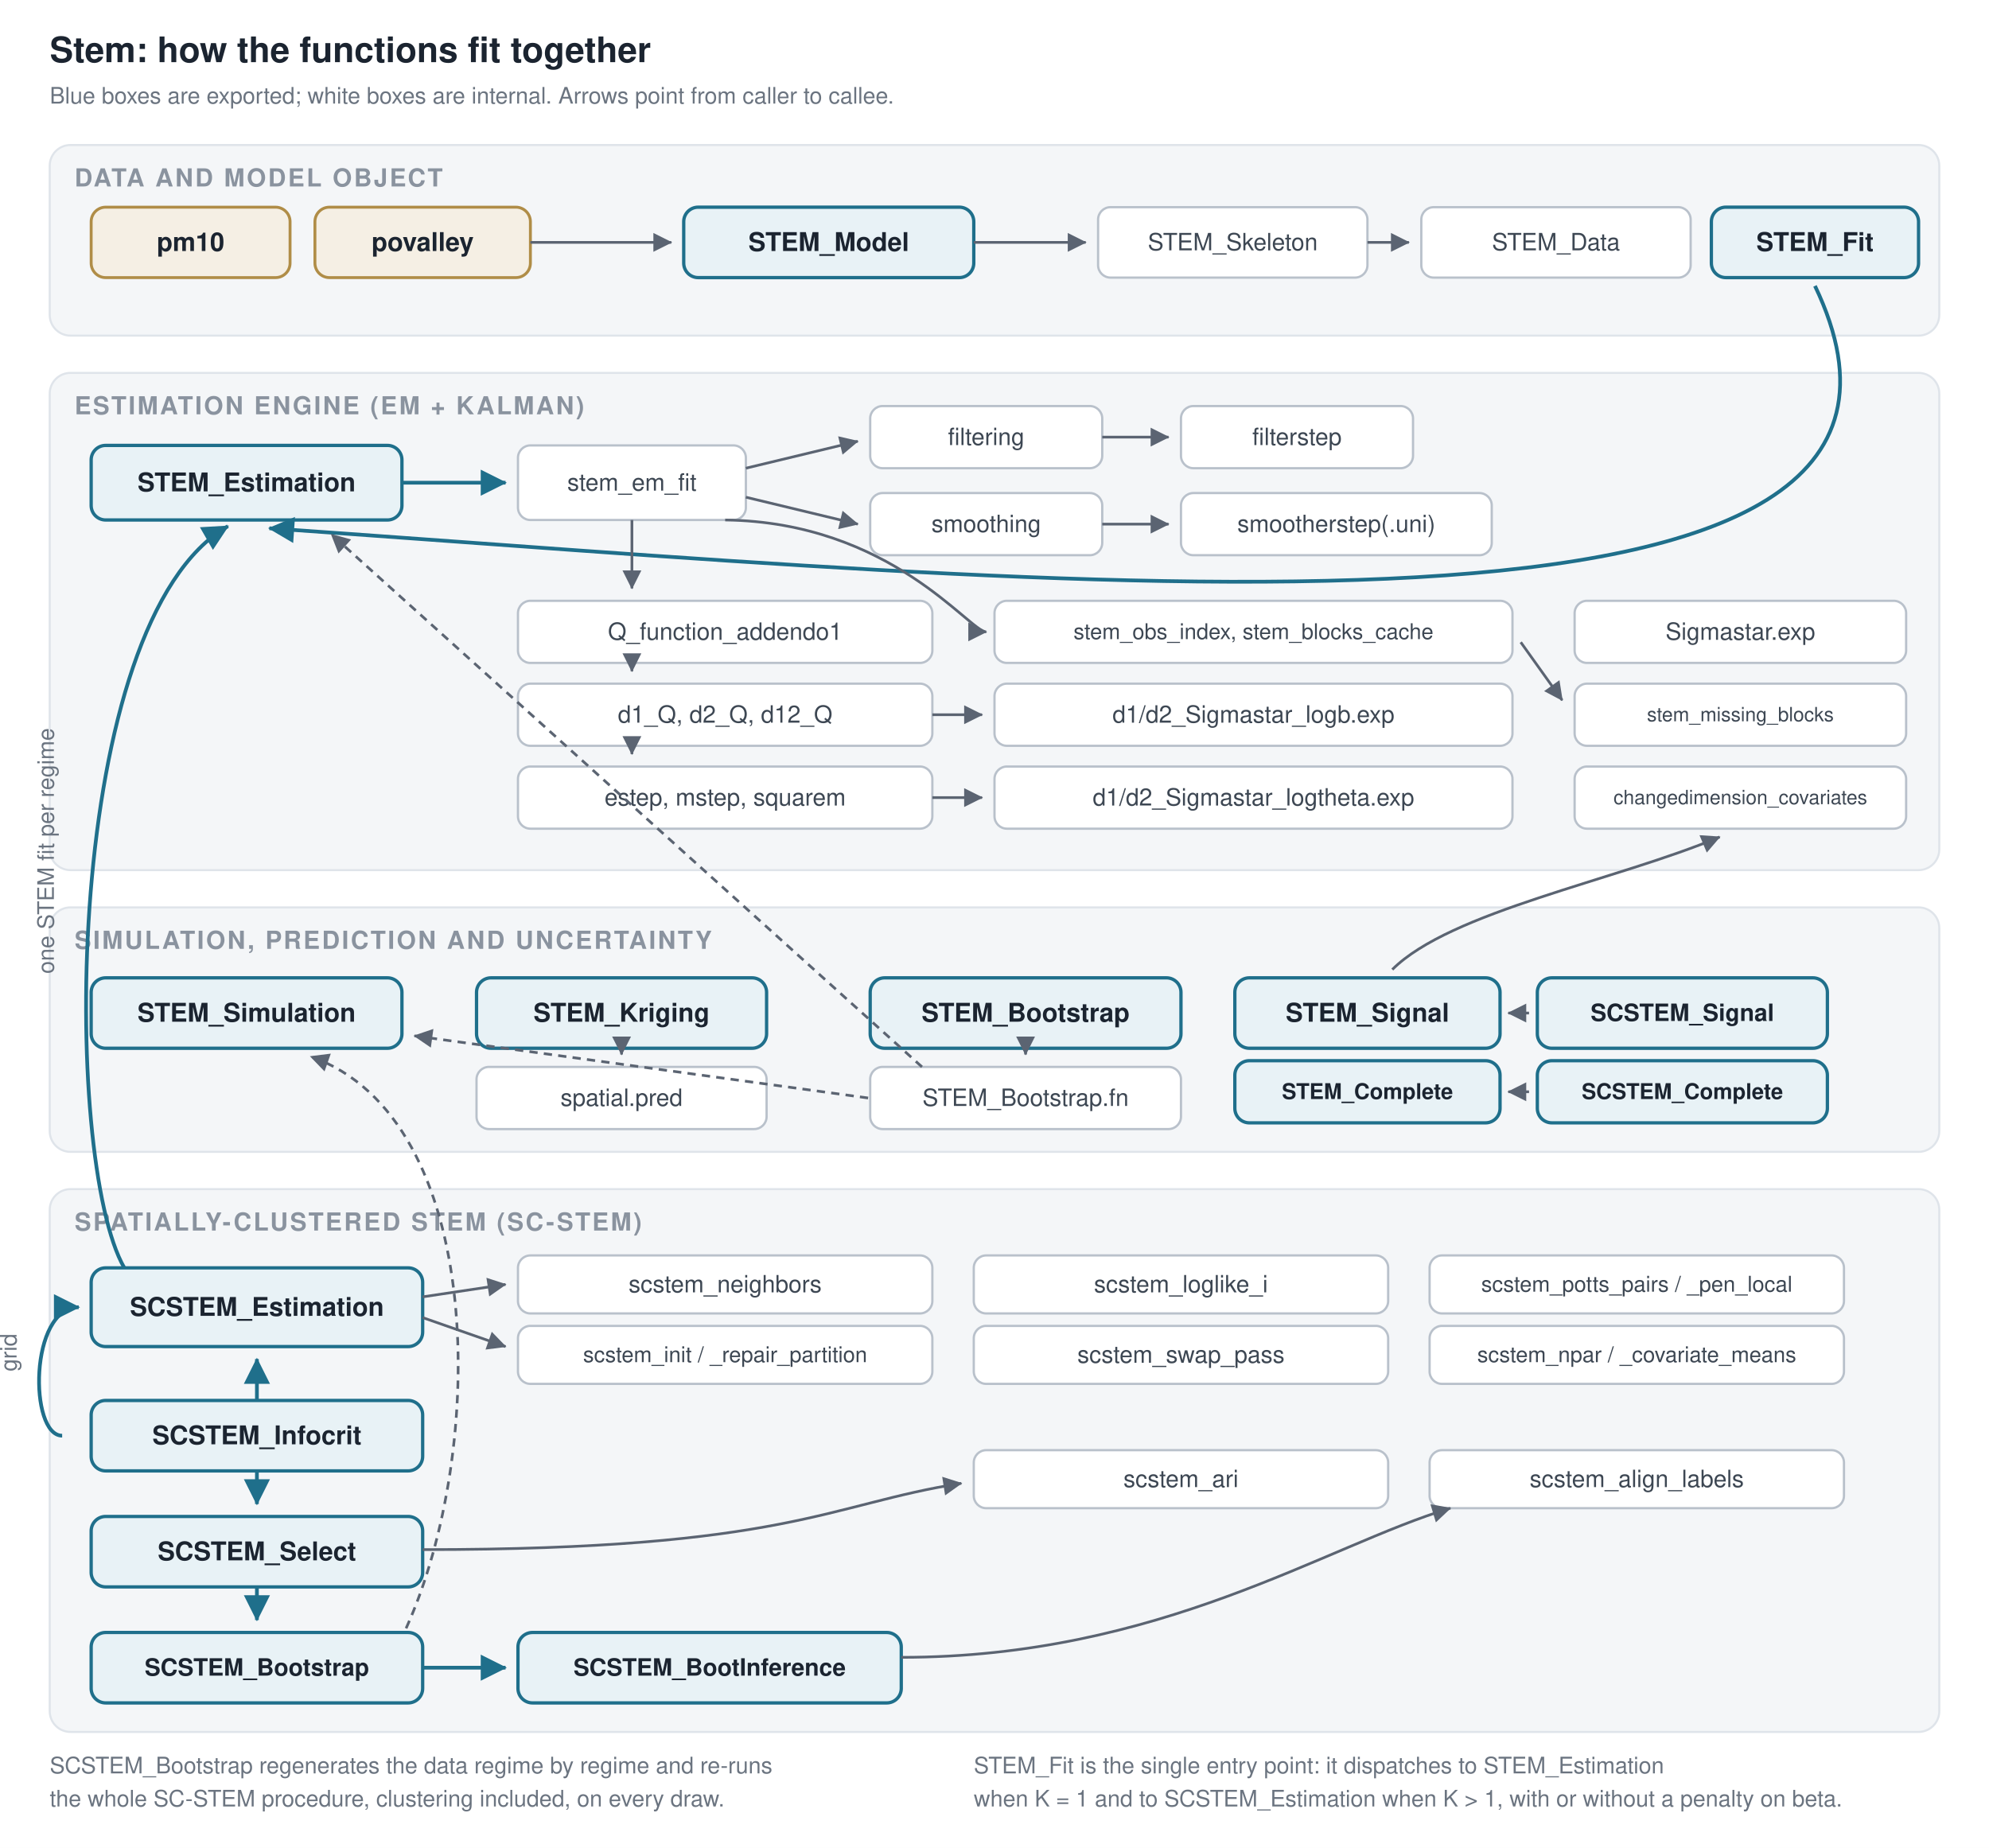
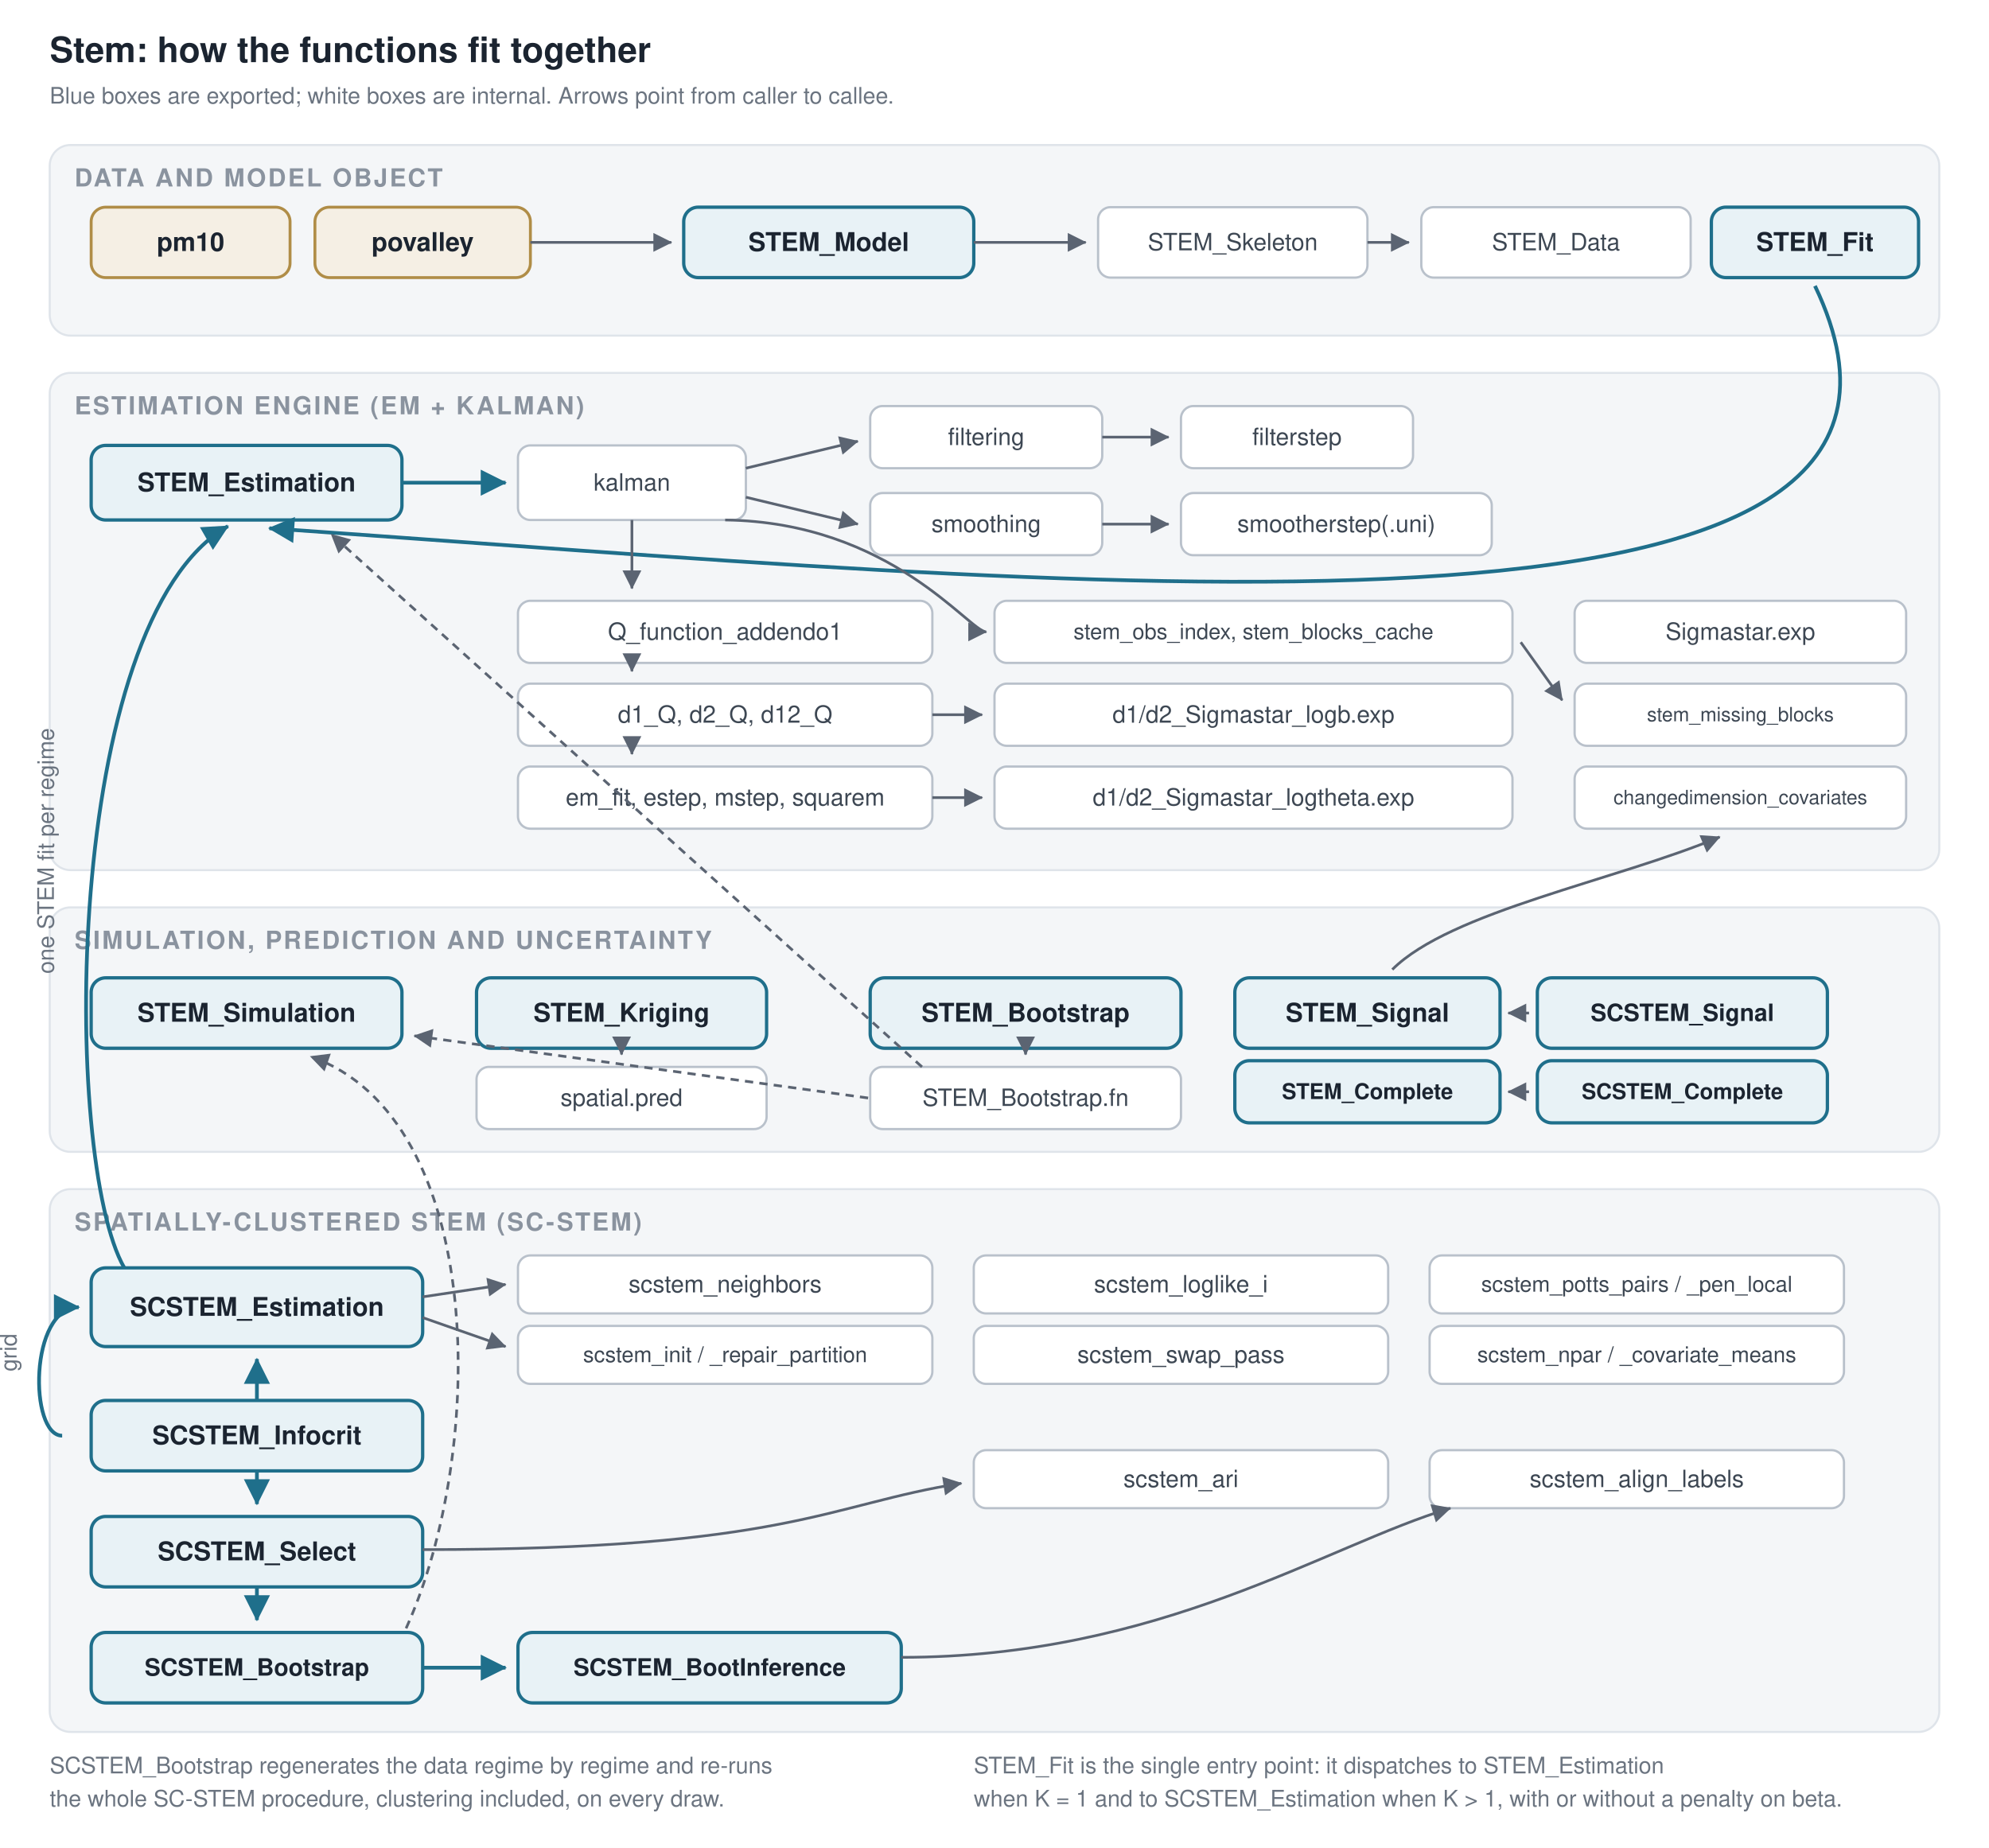
<svg xmlns="http://www.w3.org/2000/svg" viewBox="0 0 960 892" font-family="ui-sans-serif, system-ui, -apple-system, 'Segoe UI', Helvetica, Arial, sans-serif">
  <defs>
    <marker id="arrow" viewBox="0 0 10 10" refX="9.5" refY="5" markerWidth="7" markerHeight="7" orient="auto-start-reverse">
      <path d="M 0 0 L 10 5 L 0 10 z" fill="#5b6472" />
    </marker>
    <marker id="arrowAccent" viewBox="0 0 10 10" refX="9.5" refY="5" markerWidth="7" markerHeight="7" orient="auto-start-reverse">
      <path d="M 0 0 L 10 5 L 0 10 z" fill="#1f6f8b" />
    </marker>
    <style>
      .band     { fill:#f4f6f8; stroke:#dfe4ea; stroke-width:1; rx:10; }
      .bandlab  { font-size:12px; font-weight:600; fill:#8a939f; letter-spacing:.08em; }
      .exported { fill:#e8f2f6; stroke:#1f6f8b; stroke-width:1.6; rx:7; }
      .internal { fill:#ffffff; stroke:#b9c1cb; stroke-width:1.1; rx:6; }
      .dataset  { fill:#f5efe4; stroke:#b08d47; stroke-width:1.4; rx:7; }
      .edge     { stroke:#5b6472; stroke-width:1.3; fill:none; marker-end:url(#arrow); }
      .edgeA    { stroke:#1f6f8b; stroke-width:1.8; fill:none; marker-end:url(#arrowAccent); }
      .note     { font-size:11px; fill:#6b7480; }
    </style>
  </defs>
  <rect width="960" height="892" fill="#ffffff" />
  <text x="24" y="30" font-size="17" font-weight="700" fill="#1b2430">Stem: how the functions fit together</text>
  <text x="24" y="50" font-size="11" fill="#6b7480">Blue boxes are exported; white boxes are internal. Arrows point from caller to callee.</text>
  <rect class="band" x="24" y="70" width="912" height="92" />
  <text x="36" y="90" class="bandlab">DATA AND MODEL OBJECT</text>
  <rect class="band" x="24" y="180" width="912" height="240" />
  <text x="36" y="200" class="bandlab">ESTIMATION ENGINE (EM + KALMAN)</text>
  <rect class="band" x="24" y="438" width="912" height="118" />
  <text x="36" y="458" class="bandlab">SIMULATION, PREDICTION AND UNCERTAINTY</text>
  <rect class="band" x="24" y="574" width="912" height="262" />
  <text x="36" y="594" class="bandlab">SPATIALLY-CLUSTERED STEM (SC-STEM)</text>
  <rect class="dataset" x="44" y="100" width="96" height="34" />
  <text x="92" y="121.17" text-anchor="middle" font-size="12.5" font-weight="600" fill="#1b2430">pm10</text>
  <rect class="dataset" x="152" y="100" width="104" height="34" />
  <text x="204" y="121.17" text-anchor="middle" font-size="12.5" font-weight="600" fill="#1b2430">povalley</text>
  <rect class="exported" x="330" y="100" width="140" height="34" />
  <text x="400" y="121.17" text-anchor="middle" font-size="12.5" font-weight="600" fill="#1b2430">STEM_Model</text>
  <rect class="internal" x="530" y="100" width="130" height="34" />
  <text x="595" y="120.83" text-anchor="middle" font-size="11.5" fill="#3d4753">STEM_Skeleton</text>
  <rect class="internal" x="686" y="100" width="130" height="34" />
  <text x="751" y="120.83" text-anchor="middle" font-size="11.5" fill="#3d4753">STEM_Data</text>
  <rect class="exported" x="826" y="100" width="100" height="34" />
  <text x="876" y="121.17" text-anchor="middle" font-size="12.5" font-weight="600" fill="#1b2430">STEM_Fit</text>
  <rect class="exported" x="44" y="215" width="150" height="36" />
  <text x="119" y="237.17" text-anchor="middle" font-size="12.5" font-weight="600" fill="#1b2430">STEM_Estimation</text>
  <rect class="internal" x="250" y="215" width="110" height="36" />
-   <text x="305" y="236.83" text-anchor="middle" font-size="11.5" fill="#3d4753">stem_em_fit</text>
+   <text x="305" y="236.83" text-anchor="middle" font-size="11.5" fill="#3d4753">kalman</text>
  <rect class="internal" x="420" y="196" width="112" height="30" />
  <text x="476" y="214.83" text-anchor="middle" font-size="11.5" fill="#3d4753">filtering</text>
  <rect class="internal" x="570" y="196" width="112" height="30" />
  <text x="626" y="214.83" text-anchor="middle" font-size="11.5" fill="#3d4753">filterstep</text>
  <rect class="internal" x="420" y="238" width="112" height="30" />
  <text x="476" y="256.83" text-anchor="middle" font-size="11.5" fill="#3d4753">smoothing</text>
  <rect class="internal" x="570" y="238" width="150" height="30" />
  <text x="645" y="256.83" text-anchor="middle" font-size="11.5" fill="#3d4753">smootherstep(.uni)</text>
  <rect class="internal" x="250" y="290" width="200" height="30" />
  <text x="350" y="308.83" text-anchor="middle" font-size="11.5" fill="#3d4753">Q_function_addendo1</text>
  <rect class="internal" x="250" y="330" width="200" height="30" />
  <text x="350" y="348.83" text-anchor="middle" font-size="11.5" fill="#3d4753">d1_Q, d2_Q, d12_Q</text>
  <rect class="internal" x="250" y="370" width="200" height="30" />
-   <text x="350" y="388.83" text-anchor="middle" font-size="11.5" fill="#3d4753">estep, mstep, squarem</text>
+   <text x="350" y="388.83" text-anchor="middle" font-size="11.5" fill="#3d4753">em_fit, estep, mstep, squarem</text>
  <rect class="internal" x="480" y="290" width="250" height="30" />
  <text x="605" y="308.5" text-anchor="middle" font-size="10.5" fill="#3d4753">stem_obs_index, stem_blocks_cache</text>
  <rect class="internal" x="480" y="330" width="250" height="30" />
  <text x="605" y="348.83" text-anchor="middle" font-size="11.5" fill="#3d4753">d1/d2_Sigmastar_logb.exp</text>
  <rect class="internal" x="480" y="370" width="250" height="30" />
  <text x="605" y="388.83" text-anchor="middle" font-size="11.5" fill="#3d4753">d1/d2_Sigmastar_logtheta.exp</text>
  <rect class="internal" x="760" y="290" width="160" height="30" />
  <text x="840" y="308.83" text-anchor="middle" font-size="11.5" fill="#3d4753">Sigmastar.exp</text>
  <rect class="internal" x="760" y="330" width="160" height="30" />
  <text x="840" y="348.17" text-anchor="middle" font-size="9.5" fill="#3d4753">stem_missing_blocks</text>
  <rect class="internal" x="760" y="370" width="160" height="30" />
  <text x="840" y="388.17" text-anchor="middle" font-size="9.5" fill="#3d4753">changedimension_covariates</text>
  <rect class="exported" x="44" y="472" width="150" height="34" />
  <text x="119" y="493.17" text-anchor="middle" font-size="12.5" font-weight="600" fill="#1b2430">STEM_Simulation</text>
  <rect class="exported" x="230" y="472" width="140" height="34" />
  <text x="300" y="493.17" text-anchor="middle" font-size="12.5" font-weight="600" fill="#1b2430">STEM_Kriging</text>
  <rect class="internal" x="230" y="515" width="140" height="30" />
  <text x="300" y="533.83" text-anchor="middle" font-size="11.5" fill="#3d4753">spatial.pred</text>
  <rect class="exported" x="420" y="472" width="150" height="34" />
  <text x="495" y="493.17" text-anchor="middle" font-size="12.5" font-weight="600" fill="#1b2430">STEM_Bootstrap</text>
  <rect class="internal" x="420" y="515" width="150" height="30" />
  <text x="495" y="533.83" text-anchor="middle" font-size="11.5" fill="#3d4753">STEM_Bootstrap.fn</text>
  <rect class="exported" x="596" y="472" width="128" height="34" />
  <text x="660" y="493.17" text-anchor="middle" font-size="12.5" font-weight="600" fill="#1b2430">STEM_Signal</text>
  <rect class="exported" x="596" y="512" width="128" height="30" />
  <text x="660" y="530.5" text-anchor="middle" font-size="10.5" font-weight="600" fill="#1b2430">STEM_Complete</text>
  <rect class="exported" x="742" y="472" width="140" height="34" />
  <text x="812" y="492.83" text-anchor="middle" font-size="11.5" font-weight="600" fill="#1b2430">SCSTEM_Signal</text>
  <rect class="exported" x="742" y="512" width="140" height="30" />
  <text x="812" y="530.5" text-anchor="middle" font-size="10.5" font-weight="600" fill="#1b2430">SCSTEM_Complete</text>
  <rect class="exported" x="44" y="612" width="160" height="38" />
  <text x="124" y="635.17" text-anchor="middle" font-size="12.5" font-weight="600" fill="#1b2430">SCSTEM_Estimation</text>
  <rect class="exported" x="44" y="676" width="160" height="34" />
  <text x="124" y="697.17" text-anchor="middle" font-size="12.5" font-weight="600" fill="#1b2430">SCSTEM_Infocrit</text>
  <rect class="exported" x="44" y="732" width="160" height="34" />
  <text x="124" y="753.17" text-anchor="middle" font-size="12.5" font-weight="600" fill="#1b2430">SCSTEM_Select</text>
  <rect class="exported" x="44" y="788" width="160" height="34" />
  <text x="124" y="808.83" text-anchor="middle" font-size="11.5" font-weight="600" fill="#1b2430">SCSTEM_Bootstrap</text>
  <rect class="exported" x="250" y="788" width="185" height="34" />
  <text x="342.5" y="808.83" text-anchor="middle" font-size="11.5" font-weight="600" fill="#1b2430">SCSTEM_BootInference</text>
  <rect class="internal" x="250" y="606" width="200" height="28" />
  <text x="350" y="623.83" text-anchor="middle" font-size="11.5" fill="#3d4753">scstem_neighbors</text>
  <rect class="internal" x="250" y="640" width="200" height="28" />
  <text x="350" y="657.5" text-anchor="middle" font-size="10.5" fill="#3d4753">scstem_init / _repair_partition</text>
  <rect class="internal" x="470" y="606" width="200" height="28" />
  <text x="570" y="623.83" text-anchor="middle" font-size="11.5" fill="#3d4753">scstem_loglike_i</text>
  <rect class="internal" x="470" y="640" width="200" height="28" />
  <text x="570" y="657.83" text-anchor="middle" font-size="11.5" fill="#3d4753">scstem_swap_pass</text>
  <rect class="internal" x="690" y="606" width="200" height="28" />
  <text x="790" y="623.5" text-anchor="middle" font-size="10.5" fill="#3d4753">scstem_potts_pairs / _pen_local</text>
  <rect class="internal" x="690" y="640" width="200" height="28" />
  <text x="790" y="657.5" text-anchor="middle" font-size="10.5" fill="#3d4753">scstem_npar / _covariate_means</text>
  <rect class="internal" x="470" y="700" width="200" height="28" />
  <text x="570" y="717.83" text-anchor="middle" font-size="11.5" fill="#3d4753">scstem_ari</text>
  <rect class="internal" x="690" y="700" width="200" height="28" />
  <text x="790" y="717.83" text-anchor="middle" font-size="11.5" fill="#3d4753">scstem_align_labels</text>
  <path class="edge" d="M 256 117 L 324 117" />
  <path class="edge" d="M 470 117 L 524 117" />
  <path class="edge" d="M 660 117 L 680 117" />
  <path class="edgeA" d="M 876 138 C 968 330 520 282 130 255" />
  <path class="edgeA" d="M 194 233 L 244 233" />
  <path class="edge" d="M 360 226 L 414 213" />
  <path class="edge" d="M 532 211 L 564 211" />
  <path class="edge" d="M 360 240 L 414 253" />
  <path class="edge" d="M 532 253 L 564 253" />
  <path class="edge" d="M 305 251 L 305 284" />
  <path class="edge" d="M 305 320 L 305 324" />
  <path class="edge" d="M 305 360 L 305 364" />
  <path class="edge" d="M 450 345 L 474 345" />
  <path class="edge" d="M 450 385 L 474 385" />
  <path class="edge" d="M 350 251 C 430 252 468 305 476 305" />
  <path class="edge" d="M 734 310 L 754 338" />
  <path class="edge" d="M 300 506 L 300 509" />
  <path class="edge" d="M 495 506 L 495 509" />
  <path class="edge" d="M 738 489 L 728 489" />
  <path class="edge" d="M 738 527 L 728 527" />
  <path class="edge" d="M 672 468 C 700 440 780 425 830 404" />
  <path class="edge" d="M 419 530 L 200 500" stroke-dasharray="4 3" />
  <path class="edge" d="M 445 515 L 160 258" stroke-dasharray="4 3" />
  <path class="edgeA" d="M 124 710 L 124 726" />
  <path class="edgeA" d="M 124 766 L 124 782" />
  <path class="edgeA" d="M 204 805 L 244 805" />
  <path class="edgeA" d="M 124 676 L 124 656" />
  <path class="edgeA" d="M 30 693 C 14 693 14 631 38 631" />
  <path class="edge" d="M 204 626 L 244 620" />
  <path class="edge" d="M 204 636 L 244 650" />
  <path class="edge" d="M 204 748 C 380 748 400 726 464 716" />
  <path class="edge" d="M 435 800 C 560 800 640 746 700 728" />
  <path class="edgeA" d="M 60 612 C 30 560 30 300 110 254" />
  <path class="edge" d="M 196 786 C 235 700 235 540 150 510" stroke-dasharray="4 3" />
  <text x="8" y="662" class="note" transform="rotate(-90 8 662)">grid</text>
  <text x="26" y="470" class="note" transform="rotate(-90 26 470)">one STEM fit per regime</text>
  <text x="24" y="856" class="note">SCSTEM_Bootstrap regenerates the data regime by regime and re-runs</text>
  <text x="24" y="872" class="note">the whole SC-STEM procedure, clustering included, on every draw.</text>
  <text x="470" y="856" class="note">STEM_Fit is the single entry point: it dispatches to STEM_Estimation</text>
  <text x="470" y="872" class="note">when K = 1 and to SCSTEM_Estimation when K &gt; 1, with or without a penalty on beta.</text>
</svg>
